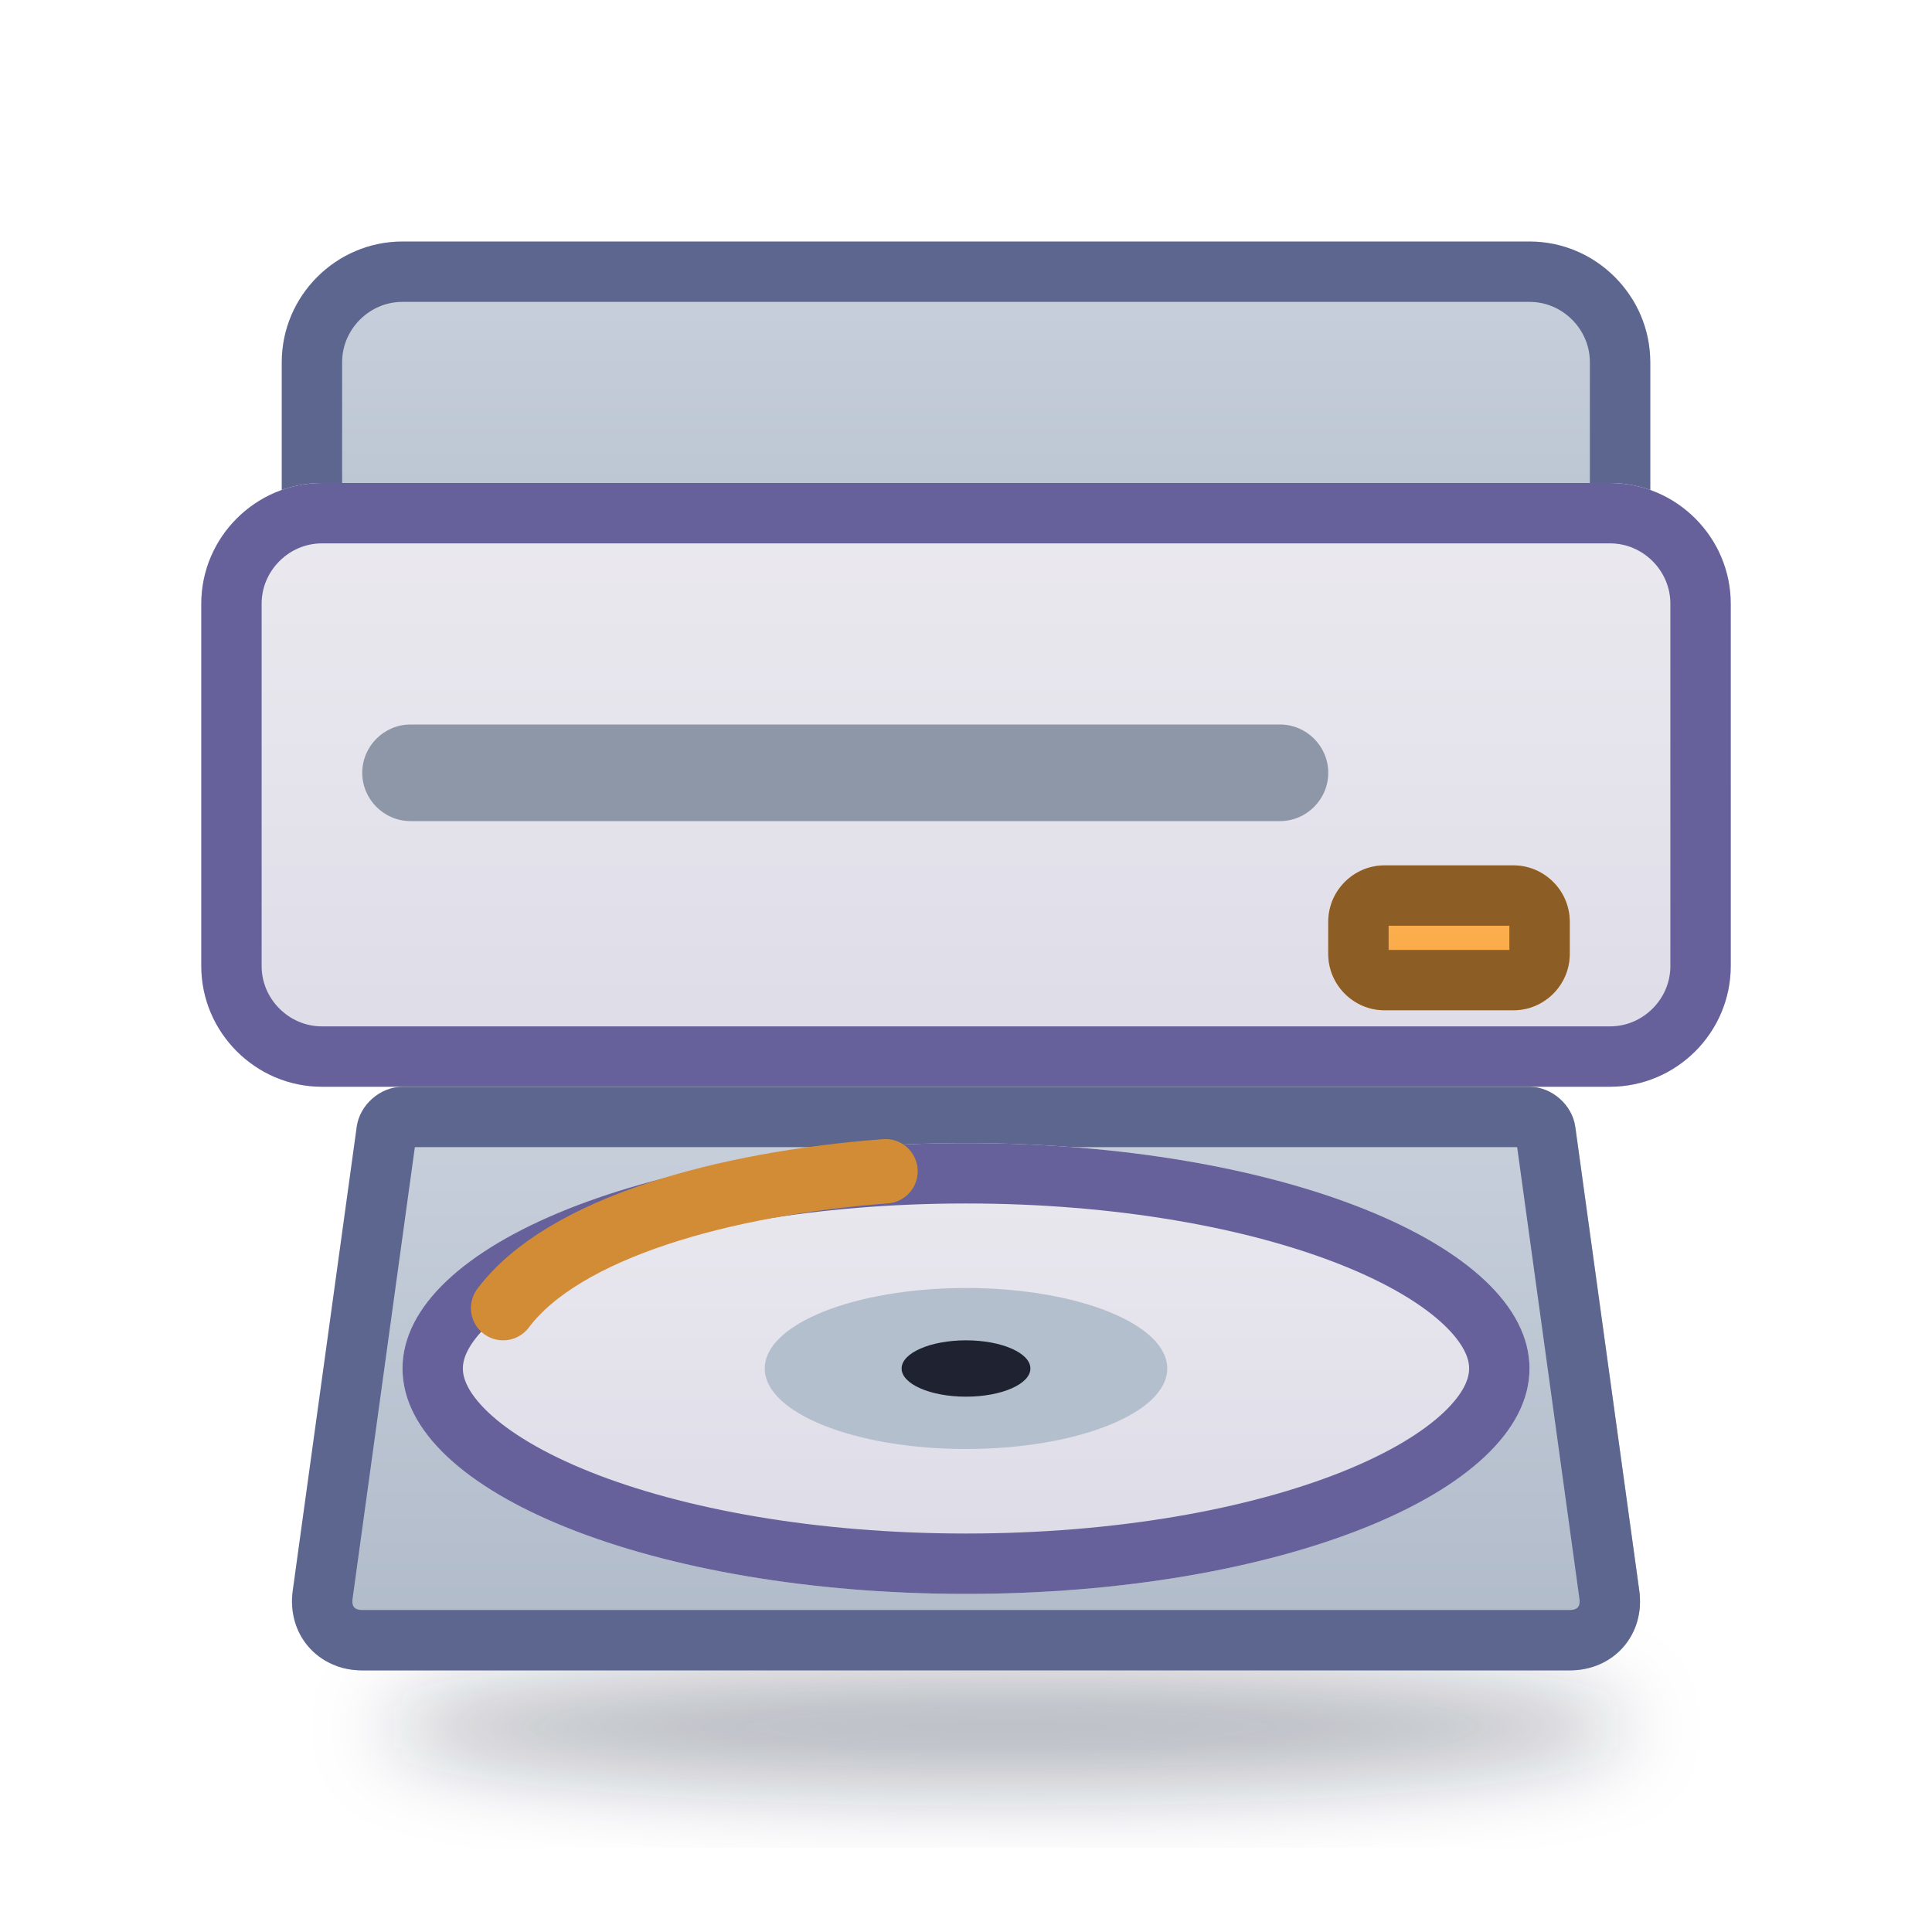
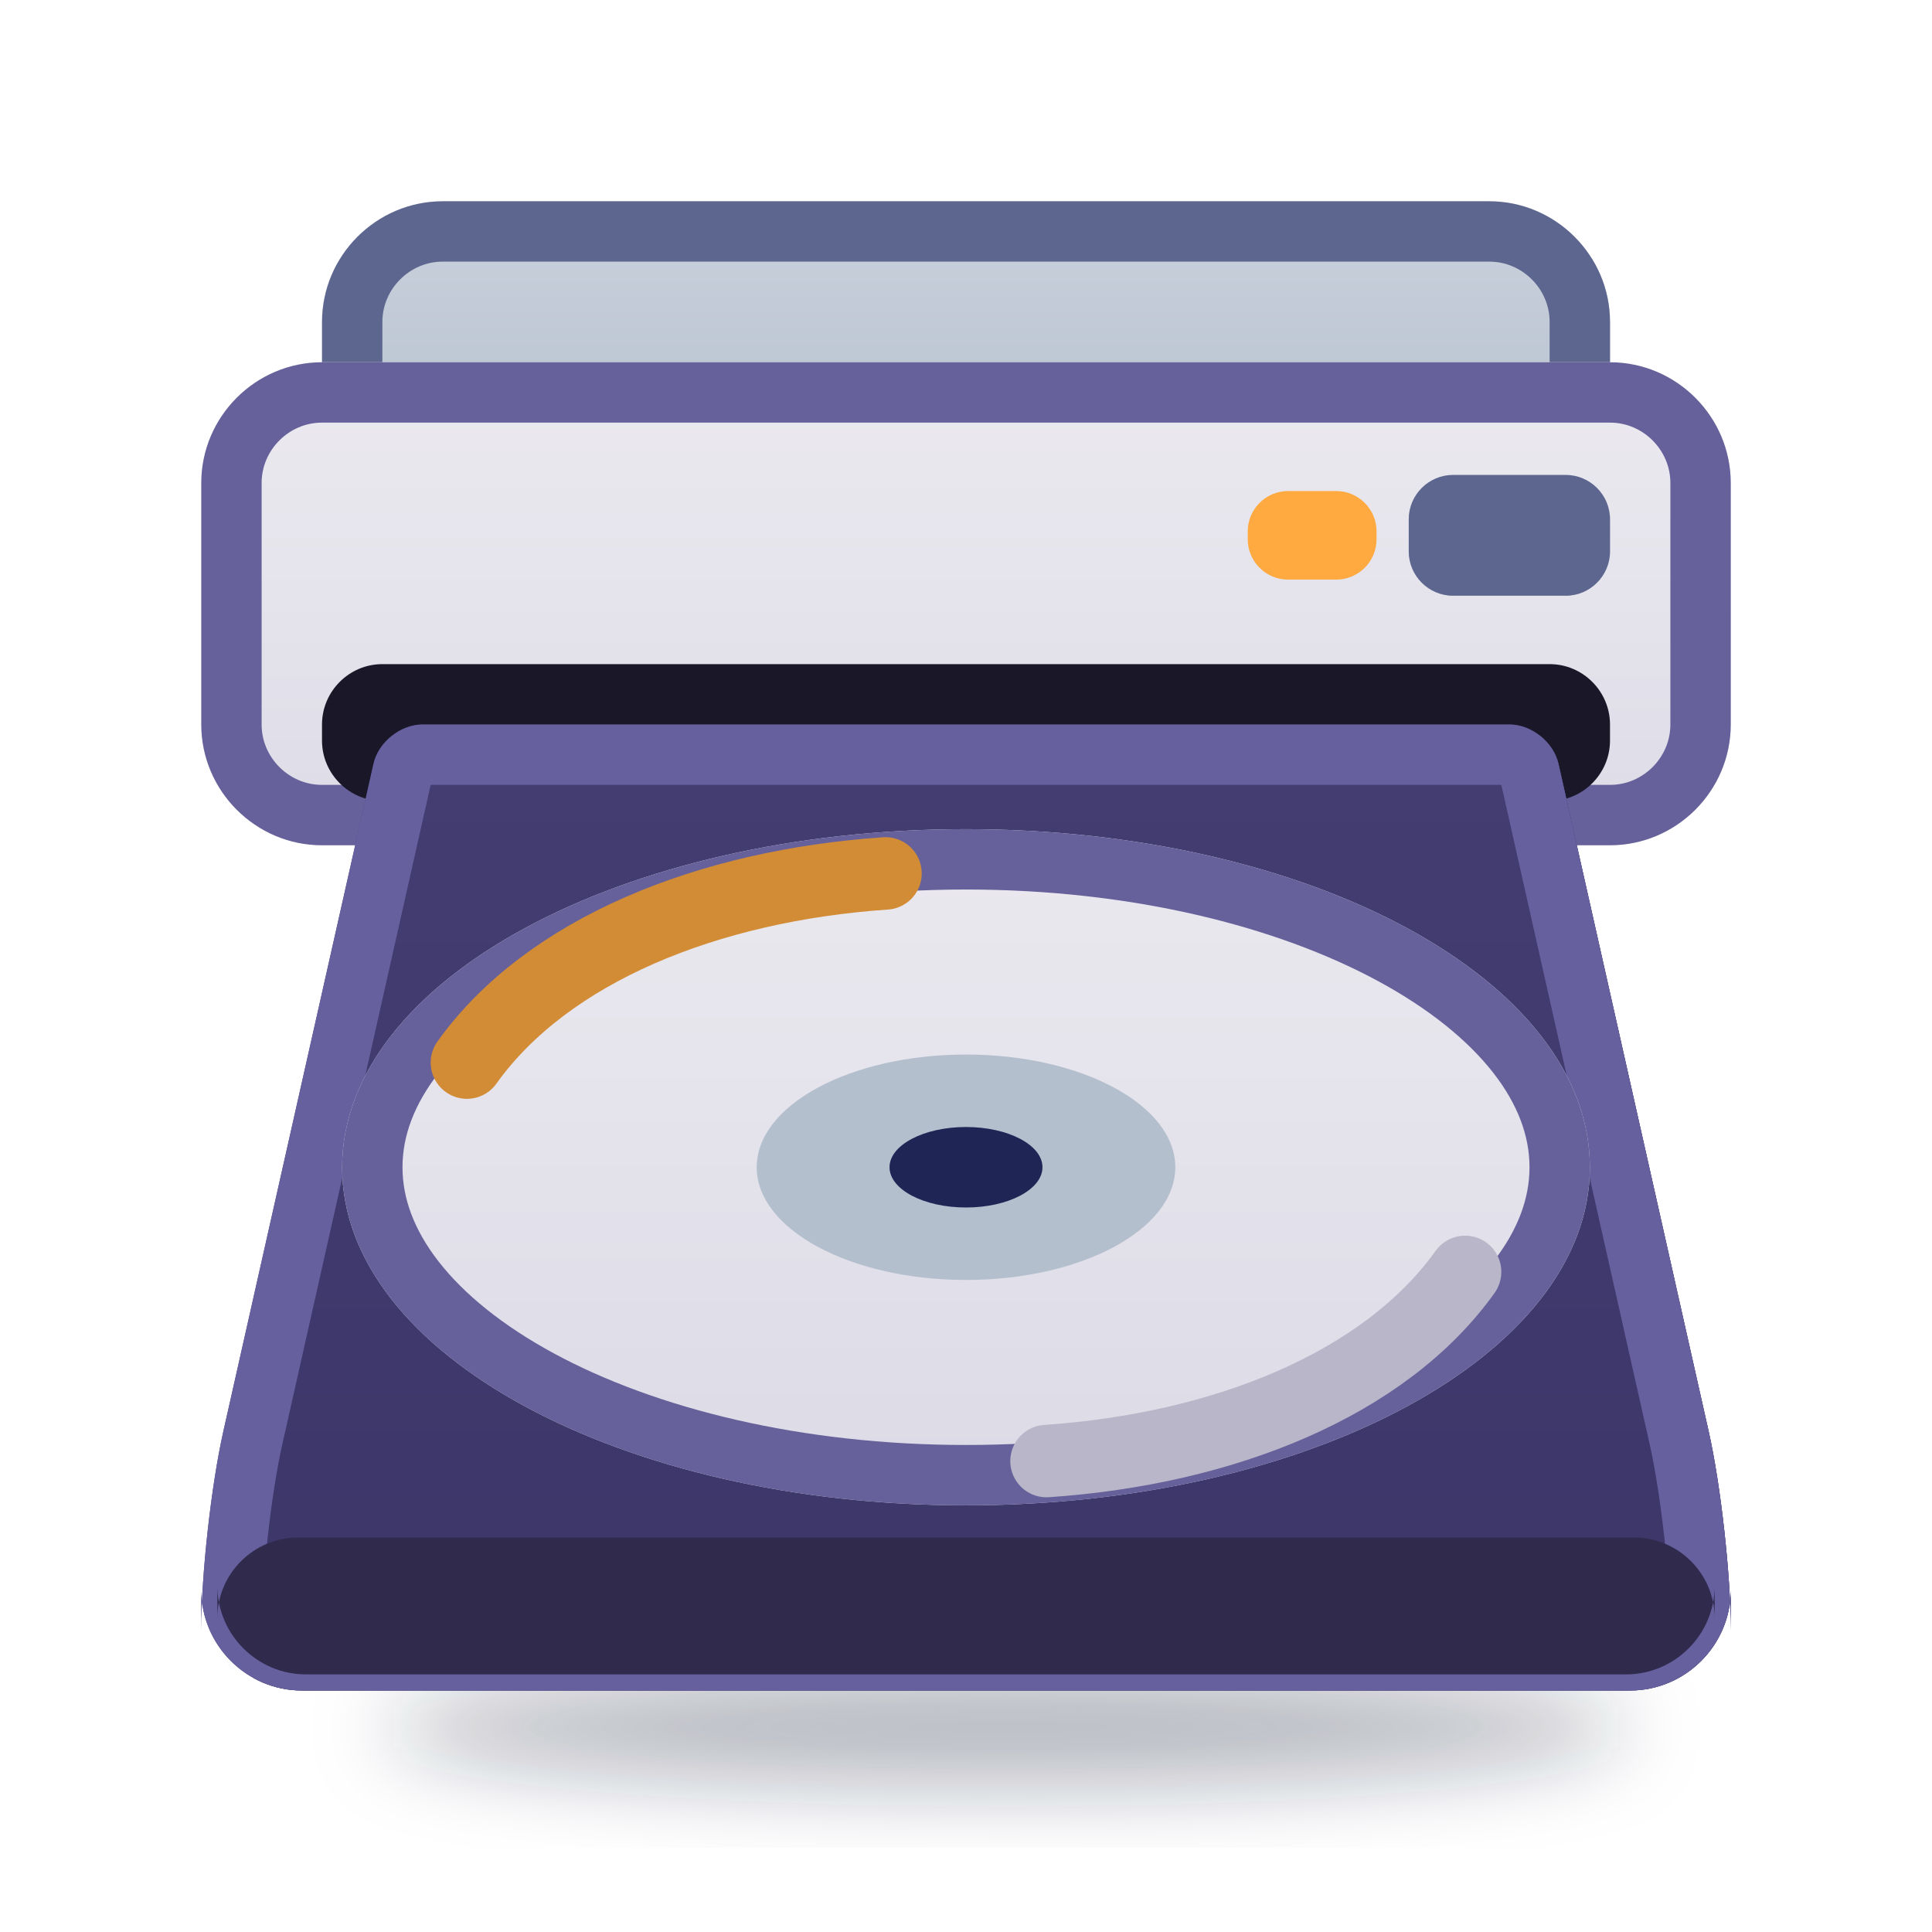
<svg xmlns="http://www.w3.org/2000/svg" viewBox="0 0 48 48" width="48" height="48">
  <defs>
    <filter id="al-cd-48-b1" x="-50%" y="-50%" width="200%" height="200%">
      <feGaussianBlur stdDeviation="1" />
    </filter>
    <linearGradient id="al-cd-48-gc7cfdbadb8c7" x1="0" y1="0" x2="0" y2="1">
      <stop offset="0" stop-color="#c7cfdb" />
      <stop offset="1" stop-color="#adb8c7" />
    </linearGradient>
    <clipPath id="al-cd-48-c1">
-       <path d="M7 9 C7 7.35 8.35 6 10 6 L38 6 C39.65 6 41 7.35 41 9 L41 16 C41 17.65 39.65 19 38 19 L10 19 C8.35 19 7 17.65 7 16 Z" clip-rule="evenodd" />
+       <path d="M8 8 C8 6.35 9.35 5 11 5 L37 5 C38.65 5 40 6.35 40 8 L40 11 C40 12.65 38.65 14 37 14 L11 14 C9.35 14 8 12.65 8 11 Z" clip-rule="evenodd" />
    </clipPath>
    <linearGradient id="al-cd-48-gebe9efdcdae6" x1="0" y1="0" x2="0" y2="1">
      <stop offset="0" stop-color="#ebe9ef" />
      <stop offset="1" stop-color="#dcdae6" />
    </linearGradient>
    <clipPath id="al-cd-48-c2">
-       <path d="M5 15 C5 13.35 6.35 12 8 12 L40 12 C41.65 12 43 13.35 43 15 L43 24 C43 25.65 41.65 27 40 27 L8 27 C6.35 27 5 25.65 5 24 Z" clip-rule="evenodd" />
+       <path d="M5 12 C5 10.35 6.35 9 8 9 L40 9 C41.65 9 43 10.35 43 12 L43 18 C43 19.65 41.65 21 40 21 L8 21 C6.35 21 5 19.65 5 18 Z" clip-rule="evenodd" />
    </clipPath>
-     <linearGradient id="al-cd-48-gffb55af7a53e" x1="0" y1="0" x2="0" y2="1">
-       <stop offset="0" stop-color="#ffb55a" />
-       <stop offset="1" stop-color="#f7a53e" />
+     <clipPath id="al-cd-48-c3">
+       <path d="M35 12.9 C35 12.295 35.495 11.8 36.1 11.8 L38.9 11.8 C39.505 11.8 40 12.295 40 12.9 L40 13.7 C40 14.305 39.505 14.8 38.9 14.8 L36.1 14.8 C35.495 14.8 35 14.305 35 13.7 Z" clip-rule="evenodd" />
+     </clipPath>
+     <linearGradient id="al-cd-48-g443d723c3568" x1="0" y1="0" x2="0" y2="1">
+       <stop offset="0" stop-color="#443d72" />
+       <stop offset="1" stop-color="#3c3568" />
    </linearGradient>
-     <clipPath id="al-cd-48-c3">
-       <path d="M33 22.9 C33 22.13 33.63 21.5 34.4 21.5 L37.6 21.5 C38.37 21.5 39 22.13 39 22.9 L39 23.7 C39 24.47 38.37 25.1 37.6 25.1 L34.4 25.1 C33.63 25.1 33 24.47 33 23.7 Z" clip-rule="evenodd" />
-     </clipPath>
    <clipPath id="al-cd-48-c4">
-       <path d="M8.863 27.991 C8.939 27.446 9.45 27 10 27 L38 27 C38.55 27 39.061 27.446 39.137 27.991 L40.727 39.519 C40.877 40.608 40.1 41.5 39 41.5 L9 41.5 C7.9 41.5 7.123 40.608 7.273 39.519 Z" clip-rule="evenodd" />
+       <path d="M9.28 18.976 C9.401 18.439 9.95 18 10.5 18 L37.5 18 C38.05 18 38.599 18.439 38.72 18.976 L42.451 35.561 C42.753 36.902 43 39.125 43 40.5 L43 39.5 C43 40.875 41.875 42 40.5 42 L7.5 42 C6.125 42 5 40.875 5 39.5 L5 40.5 C5 39.125 5.247 36.902 5.549 35.561 Z" clip-rule="evenodd" />
    </clipPath>
    <clipPath id="al-cd-48-c5">
-       <path d="M10 34 a14 5.6 0 1 0 28 0 a14 5.6 0 1 0 -28 0 Z" clip-rule="evenodd" />
+       <path d="M8.5 29 a15.5 8.4 0 1 0 31 0 a15.5 8.4 0 1 0 -31 0 Z" clip-rule="evenodd" />
    </clipPath>
  </defs>
  <ellipse cx="25" cy="42.9" rx="15.48" ry="1.5" fill="#0a1230" opacity="0.3" filter="url(#al-cd-48-b1)" />
-   <path d="M7 9 C7 7.35 8.35 6 10 6 L38 6 C39.65 6 41 7.35 41 9 L41 16 C41 17.65 39.65 19 38 19 L10 19 C8.35 19 7 17.65 7 16 Z" fill="#f4f4f8" fill-rule="evenodd" />
+   <path d="M8 8 C8 6.35 9.35 5 11 5 L37 5 C38.65 5 40 6.35 40 8 L40 11 C40 12.65 38.65 14 37 14 L11 14 C9.35 14 8 12.65 8 11 Z" fill="#f4f4f8" fill-rule="evenodd" />
  <g clip-path="url(#al-cd-48-c1)">
-     <path d="M7 9 C7 7.35 8.35 6 10 6 L38 6 C39.65 6 41 7.35 41 9 L41 16 C41 17.65 39.65 19 38 19 L10 19 C8.35 19 7 17.65 7 16 Z" fill="url(#al-cd-48-gc7cfdbadb8c7)" fill-rule="evenodd" transform="translate(1 1)" />
+     <path d="M8 8 C8 6.35 9.35 5 11 5 L37 5 C38.65 5 40 6.35 40 8 L40 11 C40 12.65 38.65 14 37 14 L11 14 C9.35 14 8 12.65 8 11 Z" fill="url(#al-cd-48-gc7cfdbadb8c7)" fill-rule="evenodd" transform="translate(1 1)" />
  </g>
  <g clip-path="url(#al-cd-48-c1)">
-     <path d="M7 9 C7 7.35 8.35 6 10 6 L38 6 C39.65 6 41 7.35 41 9 L41 16 C41 17.65 39.65 19 38 19 L10 19 C8.35 19 7 17.65 7 16 Z" fill="none" stroke="#5d668f" stroke-width="3" stroke-opacity="1" />
+     <path d="M8 8 C8 6.35 9.35 5 11 5 L37 5 C38.65 5 40 6.35 40 8 L40 11 C40 12.65 38.65 14 37 14 L11 14 C9.35 14 8 12.65 8 11 Z" fill="none" stroke="#5d668f" stroke-width="3" stroke-opacity="1" />
  </g>
-   <path d="M5 15 C5 13.35 6.35 12 8 12 L40 12 C41.65 12 43 13.35 43 15 L43 24 C43 25.65 41.65 27 40 27 L8 27 C6.35 27 5 25.65 5 24 Z" fill="#fbfaf6" fill-rule="evenodd" />
+   <path d="M5 12 C5 10.35 6.35 9 8 9 L40 9 C41.65 9 43 10.35 43 12 L43 18 C43 19.65 41.65 21 40 21 L8 21 C6.35 21 5 19.65 5 18 Z" fill="#fbfaf6" fill-rule="evenodd" />
  <g clip-path="url(#al-cd-48-c2)">
-     <path d="M5 15 C5 13.35 6.35 12 8 12 L40 12 C41.65 12 43 13.35 43 15 L43 24 C43 25.65 41.65 27 40 27 L8 27 C6.35 27 5 25.65 5 24 Z" fill="url(#al-cd-48-gebe9efdcdae6)" fill-rule="evenodd" transform="translate(1 1)" />
+     <path d="M5 12 C5 10.35 6.35 9 8 9 L40 9 C41.65 9 43 10.35 43 12 L43 18 C43 19.65 41.65 21 40 21 L8 21 C6.35 21 5 19.65 5 18 Z" fill="url(#al-cd-48-gebe9efdcdae6)" fill-rule="evenodd" transform="translate(1 1)" />
  </g>
  <g clip-path="url(#al-cd-48-c2)">
-     <path d="M5 15 C5 13.35 6.35 12 8 12 L40 12 C41.65 12 43 13.35 43 15 L43 24 C43 25.65 41.65 27 40 27 L8 27 C6.35 27 5 25.65 5 24 Z" fill="none" stroke="#66619b" stroke-width="3" stroke-opacity="1" />
+     <path d="M5 12 C5 10.35 6.35 9 8 9 L40 9 C41.65 9 43 10.35 43 12 L43 18 C43 19.65 41.65 21 40 21 L8 21 C6.35 21 5 19.65 5 18 Z" fill="none" stroke="#66619b" stroke-width="3" stroke-opacity="1" />
  </g>
-   <path d="M9 19.2 C9 18.54 9.54 18 10.2 18 L31.8 18 C32.46 18 33 18.54 33 19.2 L33 19.2 C33 19.86 32.46 20.4 31.8 20.4 L10.2 20.4 C9.54 20.4 9 19.86 9 19.2 Z" fill="#8d97a8" fill-rule="evenodd" />
-   <path d="M33 22.9 C33 22.13 33.63 21.5 34.4 21.5 L37.6 21.5 C38.37 21.5 39 22.13 39 22.9 L39 23.7 C39 24.47 38.37 25.1 37.6 25.1 L34.4 25.1 C33.63 25.1 33 24.47 33 23.7 Z" fill="url(#al-cd-48-gffb55af7a53e)" fill-rule="evenodd" />
+   <path d="M31 13.2 C31 12.65 31.45 12.2 32 12.2 L33.2 12.2 C33.75 12.2 34.2 12.65 34.2 13.2 L34.2 13.4 C34.2 13.95 33.75 14.4 33.2 14.4 L32 14.4 C31.45 14.4 31 13.95 31 13.4 Z" fill="#ffaa40" fill-rule="evenodd" />
+   <path d="M35 12.9 C35 12.295 35.495 11.8 36.1 11.8 L38.9 11.8 C39.505 11.8 40 12.295 40 12.9 L40 13.7 C40 14.305 39.505 14.8 38.9 14.8 L36.1 14.8 C35.495 14.8 35 14.305 35 13.7 Z" fill="url(#al-cd-48-gc7cfdbadb8c7)" fill-rule="evenodd" />
  <g clip-path="url(#al-cd-48-c3)">
-     <path d="M33 22.9 C33 22.13 33.63 21.5 34.4 21.5 L37.6 21.5 C38.37 21.5 39 22.13 39 22.9 L39 23.7 C39 24.47 38.37 25.1 37.6 25.1 L34.4 25.1 C33.63 25.1 33 24.47 33 23.7 Z" fill="none" stroke="#8c5e26" stroke-width="3" stroke-opacity="1" />
+     <path d="M35 12.9 C35 12.295 35.495 11.8 36.1 11.8 L38.9 11.8 C39.505 11.8 40 12.295 40 12.9 L40 13.7 C40 14.305 39.505 14.8 38.9 14.8 L36.1 14.8 C35.495 14.8 35 14.305 35 13.7 Z" fill="none" stroke="#5d668f" stroke-width="3" stroke-opacity="1" />
  </g>
-   <path d="M8.863 27.991 C8.939 27.446 9.45 27 10 27 L38 27 C38.55 27 39.061 27.446 39.137 27.991 L40.727 39.519 C40.877 40.608 40.1 41.5 39 41.5 L9 41.5 C7.9 41.5 7.123 40.608 7.273 39.519 Z" fill="#f4f4f8" fill-rule="evenodd" />
+   <path d="M8 18 C8 17.175 8.675 16.5 9.5 16.5 L38.5 16.5 C39.325 16.5 40 17.175 40 18 L40 18.4 C40 19.225 39.325 19.9 38.5 19.9 L9.5 19.9 C8.675 19.9 8 19.225 8 18.4 Z" fill="#1a1828" fill-rule="evenodd" />
+   <path d="M9.28 18.976 C9.401 18.439 9.95 18 10.5 18 L37.5 18 C38.05 18 38.599 18.439 38.72 18.976 L42.451 35.561 C42.753 36.902 43 39.125 43 40.5 L43 39.5 C43 40.875 41.875 42 40.5 42 L7.5 42 C6.125 42 5 40.875 5 39.5 L5 40.5 C5 39.125 5.247 36.902 5.549 35.561 Z" fill="#4a4580" fill-rule="evenodd" />
  <g clip-path="url(#al-cd-48-c4)">
-     <path d="M8.863 27.991 C8.939 27.446 9.45 27 10 27 L38 27 C38.55 27 39.061 27.446 39.137 27.991 L40.727 39.519 C40.877 40.608 40.1 41.5 39 41.5 L9 41.5 C7.9 41.5 7.123 40.608 7.273 39.519 Z" fill="url(#al-cd-48-gc7cfdbadb8c7)" fill-rule="evenodd" transform="translate(1 1)" />
+     <path d="M9.28 18.976 C9.401 18.439 9.95 18 10.5 18 L37.5 18 C38.05 18 38.599 18.439 38.72 18.976 L42.451 35.561 C42.753 36.902 43 39.125 43 40.5 L43 39.5 C43 40.875 41.875 42 40.5 42 L7.5 42 C6.125 42 5 40.875 5 39.5 L5 40.5 C5 39.125 5.247 36.902 5.549 35.561 Z" fill="url(#al-cd-48-g443d723c3568)" fill-rule="evenodd" transform="translate(1 1)" />
  </g>
  <g clip-path="url(#al-cd-48-c4)">
-     <path d="M8.863 27.991 C8.939 27.446 9.45 27 10 27 L38 27 C38.55 27 39.061 27.446 39.137 27.991 L40.727 39.519 C40.877 40.608 40.1 41.5 39 41.5 L9 41.5 C7.9 41.5 7.123 40.608 7.273 39.519 Z" fill="none" stroke="#5d668f" stroke-width="3" stroke-opacity="1" />
+     <path d="M9.28 18.976 C9.401 18.439 9.95 18 10.5 18 L37.5 18 C38.05 18 38.599 18.439 38.72 18.976 L42.451 35.561 C42.753 36.902 43 39.125 43 40.5 L43 39.5 C43 40.875 41.875 42 40.5 42 L7.5 42 C6.125 42 5 40.875 5 39.5 L5 40.5 C5 39.125 5.247 36.902 5.549 35.561 Z" fill="none" stroke="#67609f" stroke-width="3" stroke-opacity="1" />
  </g>
-   <path d="M10 34 a14 5.6 0 1 0 28 0 a14 5.6 0 1 0 -28 0 Z" fill="url(#al-cd-48-gebe9efdcdae6)" fill-rule="evenodd" />
+   <path d="M5.4 40.2 C5.4 39.1 6.3 38.2 7.4 38.2 L40.6 38.2 C41.7 38.2 42.6 39.1 42.6 40.2 L42.6 39.4 C42.6 40.61 41.61 41.6 40.4 41.6 L7.6 41.6 C6.39 41.6 5.4 40.61 5.4 39.4 Z" fill="#302a4d" fill-rule="evenodd" />
+   <path d="M8.5 29 a15.5 8.4 0 1 0 31 0 a15.5 8.4 0 1 0 -31 0 Z" fill="url(#al-cd-48-gebe9efdcdae6)" fill-rule="evenodd" />
  <g clip-path="url(#al-cd-48-c5)">
-     <path d="M10 34 a14 5.6 0 1 0 28 0 a14 5.6 0 1 0 -28 0 Z" fill="none" stroke="#66619b" stroke-width="3" stroke-opacity="1" />
+     <path d="M8.5 29 a15.5 8.4 0 1 0 31 0 a15.5 8.4 0 1 0 -31 0 Z" fill="none" stroke="#66619b" stroke-width="3" stroke-opacity="1" />
  </g>
-   <path d="M19 34 a5 2 0 1 0 10 0 a5 2 0 1 0 -10 0 Z" fill="#b4bfce" fill-rule="evenodd" />
-   <path d="M22.4 34 a1.6 0.7 0 1 0 3.2 0 a1.6 0.7 0 1 0 -3.2 0 Z" fill="#1f2230" fill-rule="evenodd" />
-   <path d="M12.5 32.5 C14 30.5 18 29.4 22 29.1" fill="none" stroke="#d28c36" stroke-width="1.6" stroke-linecap="round" stroke-linejoin="round" />
+   <path d="M18.8 29 a5.2 2.8 0 1 0 10.4 0 a5.2 2.8 0 1 0 -10.4 0 Z" fill="#b4bfce" fill-rule="evenodd" />
+   <path d="M22.1 29 a1.9 1 0 1 0 3.8 0 a1.9 1 0 1 0 -3.8 0 Z" fill="#1f2554" fill-rule="evenodd" />
+   <path d="M11.6 26.4 C13.6 23.6 17.6 22 22 21.7" fill="none" stroke="#d28c36" stroke-width="1.8" stroke-linecap="round" stroke-linejoin="round" />
+   <path d="M36.4 31.6 C34.4 34.4 30.4 36 26 36.3" fill="none" stroke="#b8b6c8" stroke-width="1.8" stroke-linecap="round" stroke-linejoin="round" />
</svg>
